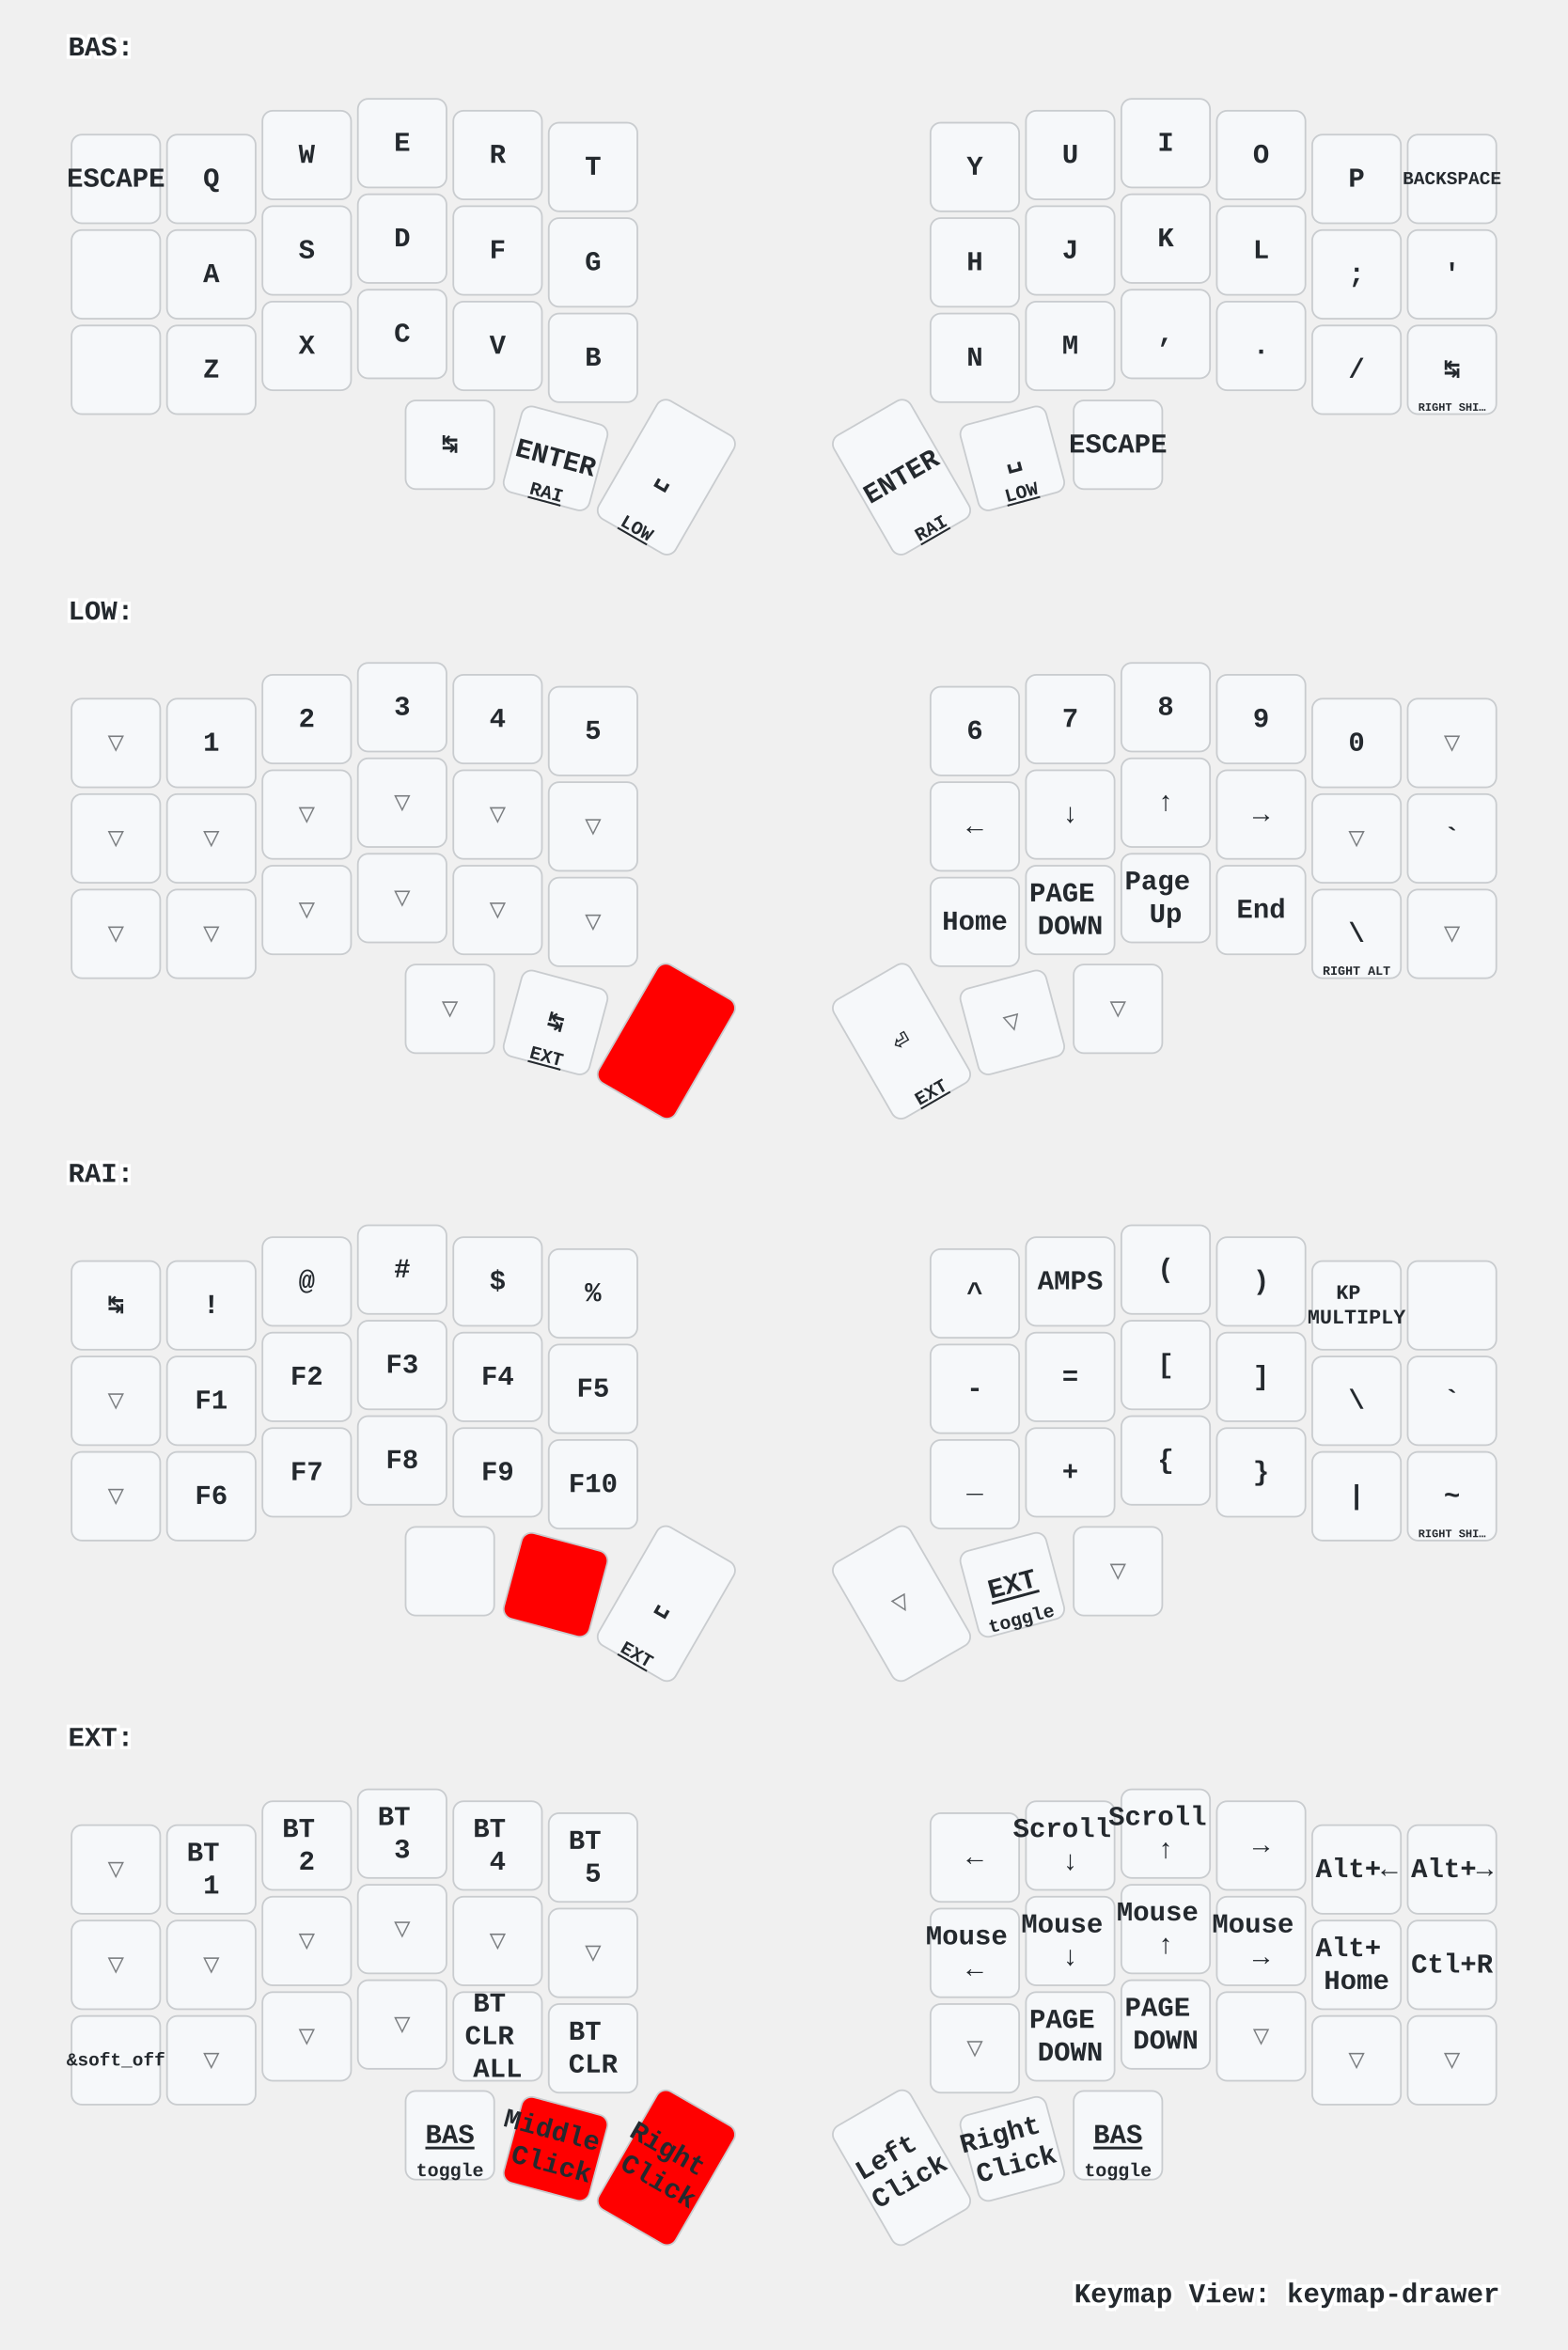
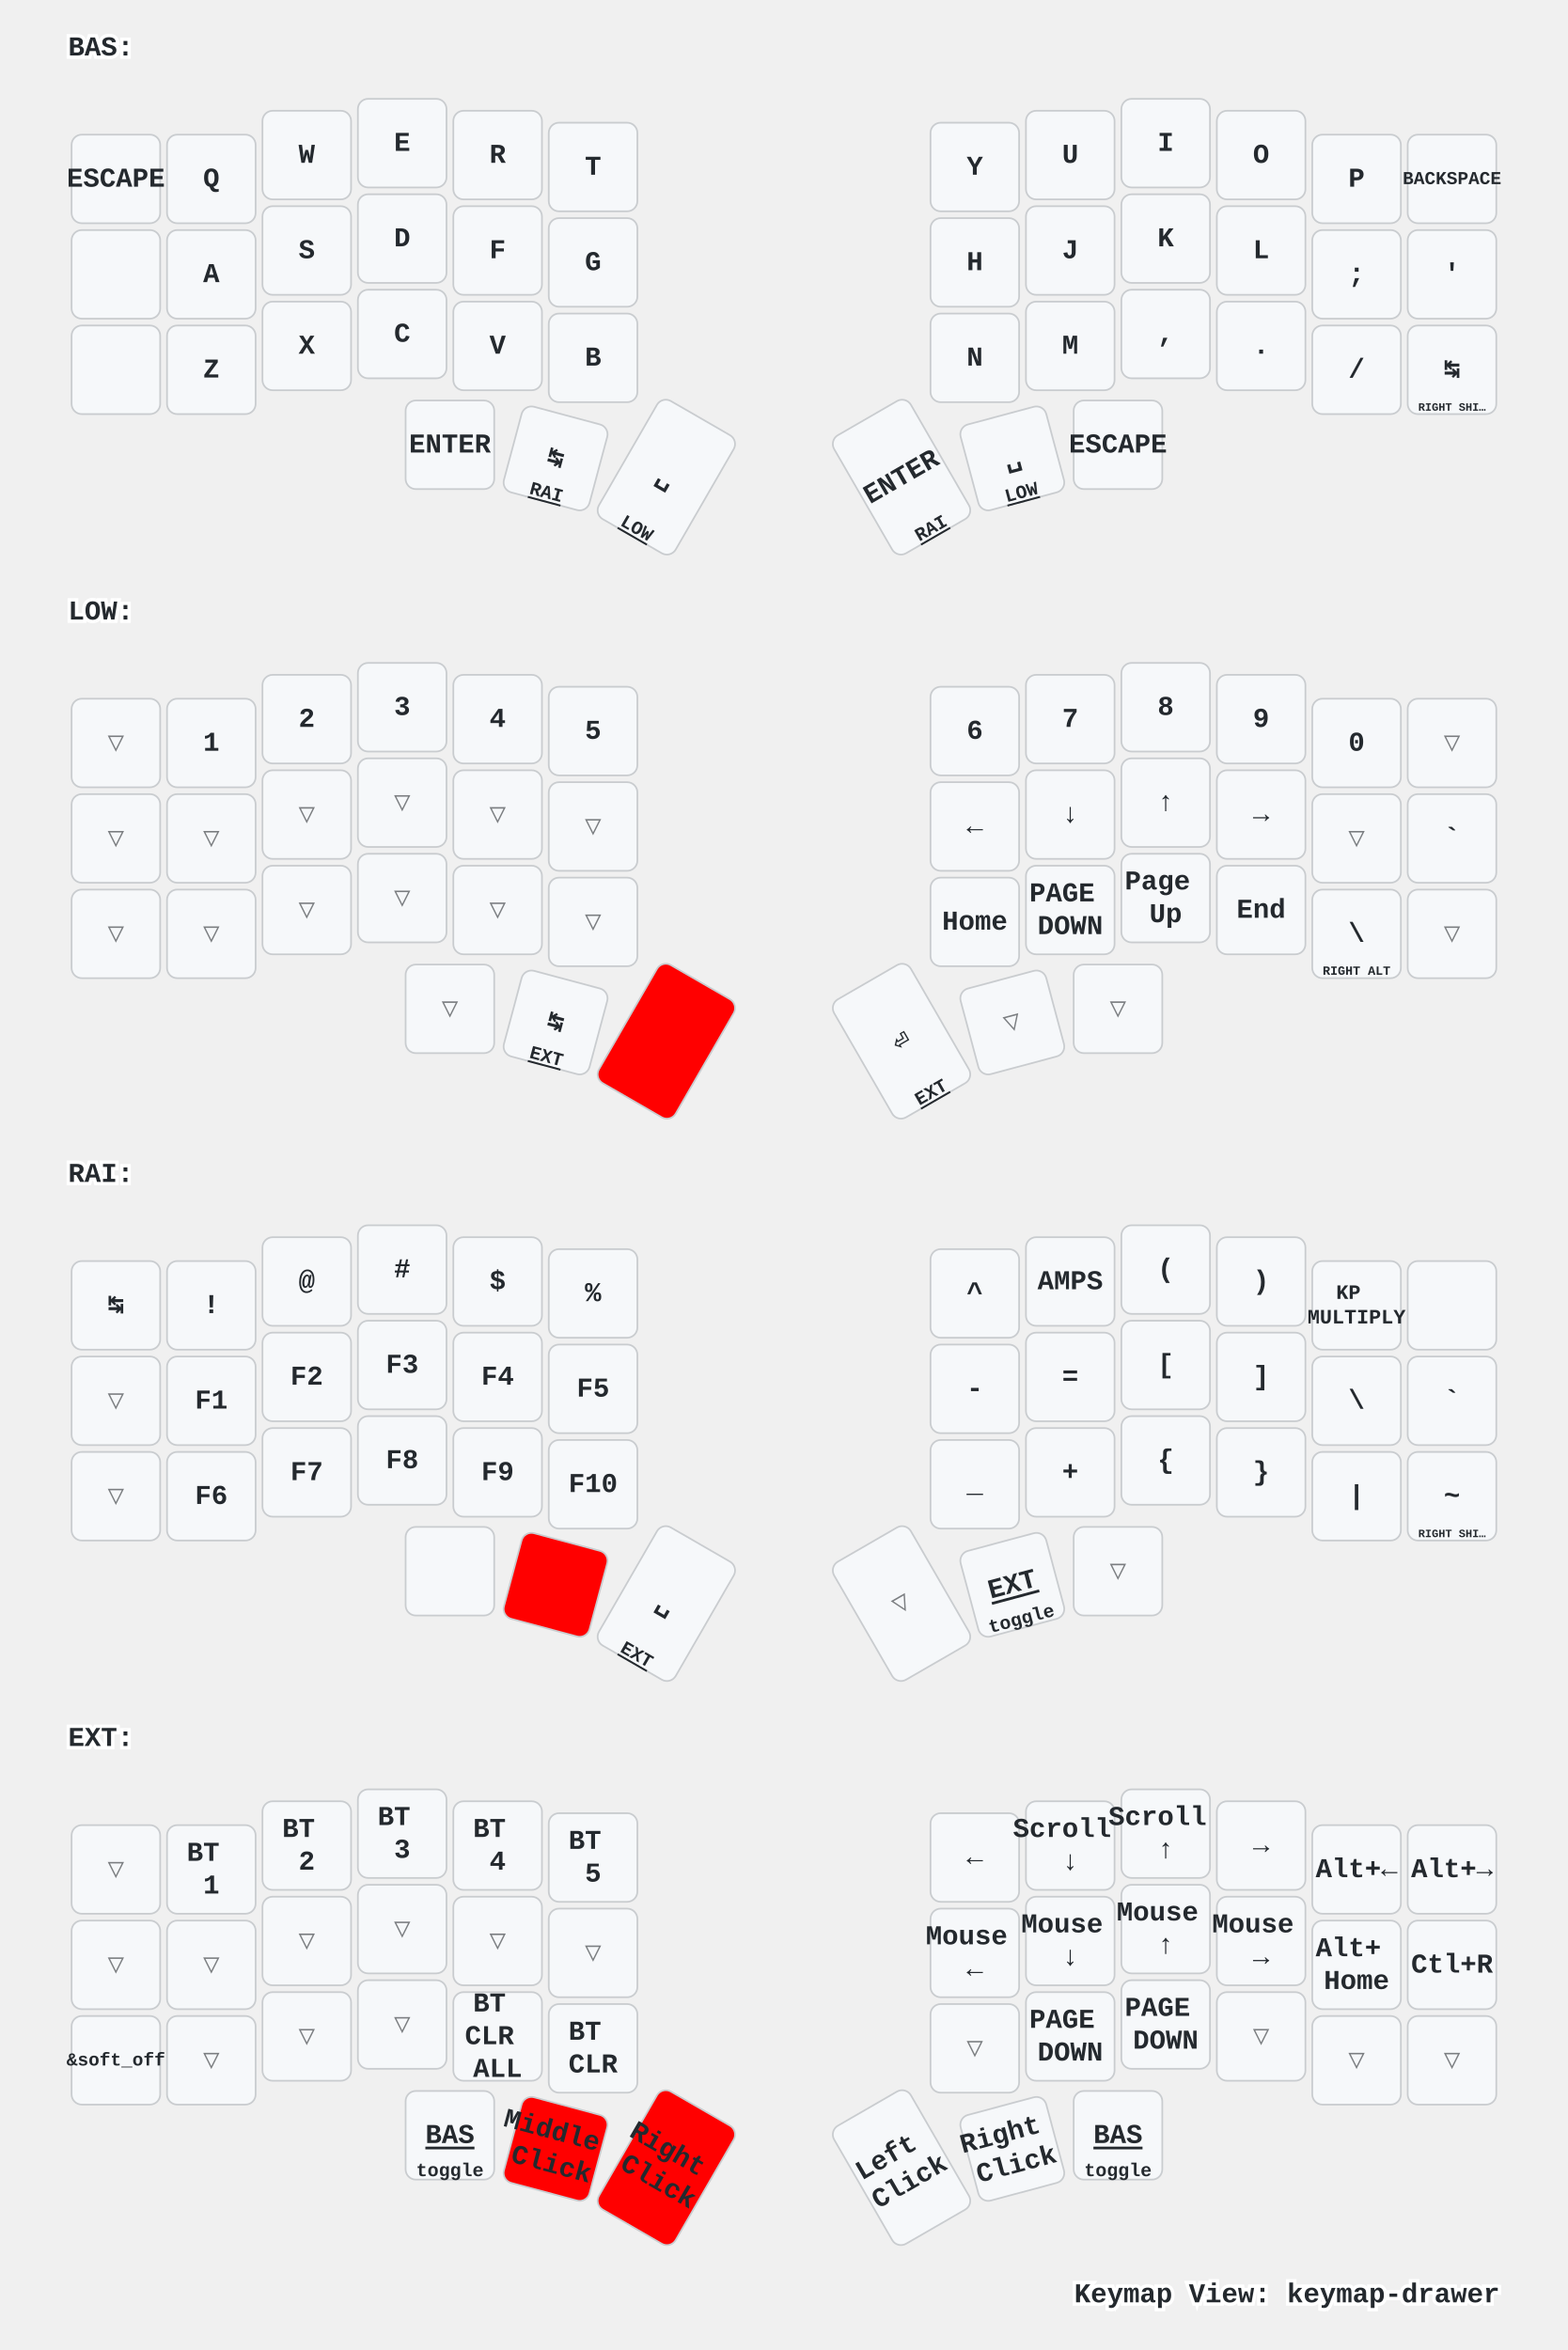
<svg xmlns="http://www.w3.org/2000/svg" xmlns:xlink="http://www.w3.org/1999/xlink" width="920" height="1379" viewBox="0 0 920 1379" class="keymap">
  <defs>/* start glyphs */
<svg id="mdi:apple-keyboard-command">
      <svg id="mdi-apple-keyboard-command" viewBox="0 0 24 24">
        <path d="M6,2A4,4 0 0,1 10,6V8H14V6A4,4 0 0,1 18,2A4,4 0 0,1 22,6A4,4 0 0,1 18,10H16V14H18A4,4 0 0,1 22,18A4,4 0 0,1 18,22A4,4 0 0,1 14,18V16H10V18A4,4 0 0,1 6,22A4,4 0 0,1 2,18A4,4 0 0,1 6,14H8V10H6A4,4 0 0,1 2,6A4,4 0 0,1 6,2M16,18A2,2 0 0,0 18,20A2,2 0 0,0 20,18A2,2 0 0,0 18,16H16V18M14,10H10V14H14V10M6,16A2,2 0 0,0 4,18A2,2 0 0,0 6,20A2,2 0 0,0 8,18V16H6M8,6A2,2 0 0,0 6,4A2,2 0 0,0 4,6A2,2 0 0,0 6,8H8V6M18,8A2,2 0 0,0 20,6A2,2 0 0,0 18,4A2,2 0 0,0 16,6V8H18Z" />
      </svg>
    </svg>
    <svg id="mdi:apple-keyboard-control">
      <svg id="mdi-apple-keyboard-control" viewBox="0 0 24 24">
        <path d="M19.78,11.78L18.36,13.19L12,6.83L5.64,13.19L4.22,11.78L12,4L19.78,11.78Z" />
      </svg>
    </svg>
    <svg id="mdi:apple-keyboard-option">
      <svg id="mdi-apple-keyboard-option" viewBox="0 0 24 24">
        <path d="M3,4H9.11L16.15,18H21V20H14.88L7.84,6H3V4M14,4H21V6H14V4Z" />
      </svg>
    </svg>
    <svg id="mdi:apple-keyboard-shift">
      <svg id="mdi-apple-keyboard-shift" viewBox="0 0 24 24">
        <path d="M15,18V12H17.17L12,6.83L6.83,12H9V18H15M12,4L22,14H17V20H7V14H2L12,4Z" />
      </svg>
    </svg>
    <svg id="mdi:backspace-outline">
      <svg id="mdi-backspace-outline" viewBox="0 0 24 24">
        <path d="M19,15.59L17.59,17L14,13.41L10.41,17L9,15.59L12.59,12L9,8.41L10.41,7L14,10.59L17.59,7L19,8.41L15.41,12L19,15.59M22,3A2,2 0 0,1 24,5V19A2,2 0 0,1 22,21H7C6.31,21 5.77,20.64 5.41,20.11L0,12L5.41,3.88C5.77,3.35 6.31,3 7,3H22M22,5H7L2.28,12L7,19H22V5Z" />
      </svg>
    </svg>
  </defs>/* end glyphs */
<style>/* inherit to force styles through use tags */
svg path {
    fill: inherit;
}

/* font and background color specifications */
svg.keymap {
    font-family: SFMono-Regular,Consolas,Liberation Mono,Menlo,monospace;
    font-size: 14px;
    font-kerning: normal;
    text-rendering: optimizeLegibility;
    fill: #24292e;
}

/* default key styling */
rect.key {
    fill: #f6f8fa;
}

rect.key, rect.combo {
    stroke: #c9cccf;
    stroke-width: 1;
}

/* default key side styling, only used is draw_key_sides is set */
rect.side {
    filter: brightness(90%);
}

/* color accent for combo boxes */
rect.combo, rect.combo-separate {
    fill: #cdf;
}

/* color accent for held keys */
rect.held, rect.combo.held {
    fill: #fdd;
}

/* color accent for ghost (optional) keys */
rect.ghost, rect.combo.ghost {
    stroke-dasharray: 4, 4;
    stroke-width: 2;
}

text {
    text-anchor: middle;
    dominant-baseline: middle;
}

/* styling for layer labels */
text.label {
    font-weight: bold;
    text-anchor: start;
    stroke: white;
    stroke-width: 4;
    paint-order: stroke;
}

/* styling for optional footer */
text.footer {
    text-anchor: end;
    dominant-baseline: auto;
    stroke: white;
    stroke-width: 4;
    paint-order: stroke;
}

/* styling for combo tap, and key non-tap label text */
text.combo, text.hold, text.shifted, text.left, text.right, text.tl, text.tr, text.bl, text.br {
    font-size: 11px;
}

text.hold, text.bl, text.br {
    text-anchor: middle;
    dominant-baseline: auto;
}

text.shifted, text.tl, text.tr {
    text-anchor: middle;
    dominant-baseline: hanging;
}

text.left, text.tl, text.bl {
    text-anchor: start;
}

text.right, text.tr, text.br {
    text-anchor: end;
}

text.layer-activator {
    text-decoration: underline;
}

/* styling for hold/shifted label text in combo box */
text.combo.hold, text.combo.shifted, text.combo.left, text.combo.right {
    font-size: 8px;
}

/* lighter symbol for transparent keys */
text.trans {
    fill: #7b7e81;
}

/* styling for combo dendrons */
path.combo {
    stroke-width: 1;
    stroke: gray;
    fill: none;
}

/* Start Tabler Icons Cleanup */
/* cannot use height/width with glyphs */
.icon-tabler &gt; path {
    fill: inherit;
    stroke: inherit;
    stroke-width: 2;
}
/* hide tabler's default box */
.icon-tabler &gt; path[stroke="none"][fill="none"] {
    visibility: hidden;
}
/* End Tabler Icons Cleanup */

/* For default sytles, see https://github.com/caksoylar/keymap-drawer/blob/main/keymap_drawer/config.py#L85 */

svg.keymap {
  font-family: Ubuntu Mono, Inconsolata, Consolas, Liberation Mono, Menlo, monospace;
  font-size: 16px;
  font-weight: bold;
  text-rendering: optimizeLegibility;
}

/* Color accent for held keys
red = #f00
green = #0f0
blue = #00f
yellow = #ff0
cyan = #0ff
magenta = #f0f
white = #fff
black = #000
grey = #888
light grey = #ccc
#ffc
*/
rect.held, rect.combo.held {
    fill: #f00;
}

/* Technique borrowed and extended from https://github.com/englmaxi/zmk-config/blob/master/keymap-drawer/config.yaml */
.sym_sub_text.tap {
  translate: -5px 2px;
  font-size: 20px;
}
.sym_sub_text.shifted {
  translate: 10px 13px;
  font-size: 10px;
  opacity: 1.0;
}
.combo.sym_sub_text.tap {
  translate: -1px 1px;
}
.combo.sym_sub_text.shifted {
  translate: 7px 5px;
  font-size: 10px;
  opacity: 1.0;
}

/* Toggle */
.toggle.shifted {
  translate: -10px 12px;
}

.toggle.hold {
  translate: 13px -23px;
}

/* Variant for tap-dances */
.tap_dance.tap {
  translate: -7px 0px;
  font-size: 12px;
}
.tap_dance.shifted {
  translate: 7px 17px;
  font-size: 12px;
  opacity: 1.0;
}

/* Variant for symbol next to symbol */
.sym_by_sym.tap {
  translate: -6px 0px;
}
.sym_by_sym.shifted {
  translate: 10px 12px;
  opacity: 1.0;
}

.combo.sym_by_sym.tap {
  translate: -35px 0px;
}
.combo.sym_by_sym.shifted {
  translate: 35px 20px;
  opacity: 1.0;
}

.combo.sym_by_sym.hold {
  visibility: hidden;
}

/* hide hold box for combo sym_by_sym */
.combo.sym_by_sym.hold &gt; path[stroke="none"][fill="none"] {
  visibility: hidden;
}
</style>
  <g transform="translate(40, 0)" class="layer-BAS">
    <text x="0" y="28" class="label" id="BAS">BAS:</text>
    <g transform="translate(0, 56)">
      <g transform="translate(28, 49)" class="key keypos-0">
        <rect rx="6" ry="6" x="-26" y="-26" width="52" height="52" class="key" />
        <text x="0" y="0" class="key tap">ESCAPE</text>
        <use href="#mdi:apple-keyboard-option" xlink:href="#mdi:apple-keyboard-option" x="-8" y="9" height="15" width="15.0" class="key hold glyph mdi:apple-keyboard-option" />
      </g>
      <g transform="translate(84, 49)" class="key keypos-1">
        <rect rx="6" ry="6" x="-26" y="-26" width="52" height="52" class="key" />
        <text x="0" y="0" class="key tap">Q</text>
      </g>
      <g transform="translate(140, 35)" class="key keypos-2">
        <rect rx="6" ry="6" x="-26" y="-26" width="52" height="52" class="key" />
        <text x="0" y="0" class="key tap">W</text>
      </g>
      <g transform="translate(196, 28)" class="key keypos-3">
        <rect rx="6" ry="6" x="-26" y="-26" width="52" height="52" class="key" />
        <text x="0" y="0" class="key tap">E</text>
      </g>
      <g transform="translate(252, 35)" class="key keypos-4">
        <rect rx="6" ry="6" x="-26" y="-26" width="52" height="52" class="key" />
        <text x="0" y="0" class="key tap">R</text>
      </g>
      <g transform="translate(308, 42)" class="key keypos-5">
        <rect rx="6" ry="6" x="-26" y="-26" width="52" height="52" class="key" />
        <text x="0" y="0" class="key tap">T</text>
      </g>
      <g transform="translate(532, 42)" class="key keypos-6">
        <rect rx="6" ry="6" x="-26" y="-26" width="52" height="52" class="key" />
        <text x="0" y="0" class="key tap">Y</text>
      </g>
      <g transform="translate(588, 35)" class="key keypos-7">
        <rect rx="6" ry="6" x="-26" y="-26" width="52" height="52" class="key" />
        <text x="0" y="0" class="key tap">U</text>
      </g>
      <g transform="translate(644, 28)" class="key keypos-8">
        <rect rx="6" ry="6" x="-26" y="-26" width="52" height="52" class="key" />
        <text x="0" y="0" class="key tap">I</text>
      </g>
      <g transform="translate(700, 35)" class="key keypos-9">
        <rect rx="6" ry="6" x="-26" y="-26" width="52" height="52" class="key" />
        <text x="0" y="0" class="key tap">O</text>
      </g>
      <g transform="translate(756, 49)" class="key keypos-10">
        <rect rx="6" ry="6" x="-26" y="-26" width="52" height="52" class="key" />
        <text x="0" y="0" class="key tap">P</text>
      </g>
      <g transform="translate(812, 49)" class="key keypos-11">
        <rect rx="6" ry="6" x="-26" y="-26" width="52" height="52" class="key" />
        <text x="0" y="0" class="key tap">
          <tspan style="font-size: 67%">BACKSPACE</tspan>
        </text>
      </g>
      <g transform="translate(28, 105)" class="key keypos-12">
        <rect rx="6" ry="6" x="-26" y="-26" width="52" height="52" class="key" />
        <use href="#mdi:apple-keyboard-control" xlink:href="#mdi:apple-keyboard-control" x="-9" y="-9" height="18" width="18.0" class="key tap glyph mdi:apple-keyboard-control" />
      </g>
      <g transform="translate(84, 105)" class="key keypos-13">
        <rect rx="6" ry="6" x="-26" y="-26" width="52" height="52" class="key" />
        <text x="0" y="0" class="key tap">A</text>
      </g>
      <g transform="translate(140, 91)" class="key keypos-14">
        <rect rx="6" ry="6" x="-26" y="-26" width="52" height="52" class="key" />
        <text x="0" y="0" class="key tap">S</text>
      </g>
      <g transform="translate(196, 84)" class="key keypos-15">
        <rect rx="6" ry="6" x="-26" y="-26" width="52" height="52" class="key" />
        <text x="0" y="0" class="key tap">D</text>
      </g>
      <g transform="translate(252, 91)" class="key keypos-16">
        <rect rx="6" ry="6" x="-26" y="-26" width="52" height="52" class="key" />
        <text x="0" y="0" class="key tap">F</text>
      </g>
      <g transform="translate(308, 98)" class="key keypos-17">
        <rect rx="6" ry="6" x="-26" y="-26" width="52" height="52" class="key" />
        <text x="0" y="0" class="key tap">G</text>
      </g>
      <g transform="translate(532, 98)" class="key keypos-18">
        <rect rx="6" ry="6" x="-26" y="-26" width="52" height="52" class="key" />
        <text x="0" y="0" class="key tap">H</text>
      </g>
      <g transform="translate(588, 91)" class="key keypos-19">
        <rect rx="6" ry="6" x="-26" y="-26" width="52" height="52" class="key" />
        <text x="0" y="0" class="key tap">J</text>
      </g>
      <g transform="translate(644, 84)" class="key keypos-20">
        <rect rx="6" ry="6" x="-26" y="-26" width="52" height="52" class="key" />
        <text x="0" y="0" class="key tap">K</text>
      </g>
      <g transform="translate(700, 91)" class="key keypos-21">
        <rect rx="6" ry="6" x="-26" y="-26" width="52" height="52" class="key" />
        <text x="0" y="0" class="key tap">L</text>
      </g>
      <g transform="translate(756, 105)" class="key keypos-22">
        <rect rx="6" ry="6" x="-26" y="-26" width="52" height="52" class="key" />
        <text x="0" y="0" class="key tap">;</text>
      </g>
      <g transform="translate(812, 105)" class="key keypos-23">
        <rect rx="6" ry="6" x="-26" y="-26" width="52" height="52" class="key" />
        <text x="0" y="0" class="key tap">'</text>
        <use href="#mdi:apple-keyboard-control" xlink:href="#mdi:apple-keyboard-control" x="-8" y="9" height="15" width="15.0" class="key hold glyph mdi:apple-keyboard-control" />
      </g>
      <g transform="translate(28, 161)" class="key keypos-24">
        <rect rx="6" ry="6" x="-26" y="-26" width="52" height="52" class="key" />
        <use href="#mdi:apple-keyboard-shift" xlink:href="#mdi:apple-keyboard-shift" x="-9" y="-9" height="18" width="18.0" class="key tap glyph mdi:apple-keyboard-shift" />
      </g>
      <g transform="translate(84, 161)" class="key keypos-25">
        <rect rx="6" ry="6" x="-26" y="-26" width="52" height="52" class="key" />
        <text x="0" y="0" class="key tap">Z</text>
      </g>
      <g transform="translate(140, 147)" class="key keypos-26">
        <rect rx="6" ry="6" x="-26" y="-26" width="52" height="52" class="key" />
        <text x="0" y="0" class="key tap">X</text>
      </g>
      <g transform="translate(196, 140)" class="key keypos-27">
        <rect rx="6" ry="6" x="-26" y="-26" width="52" height="52" class="key" />
        <text x="0" y="0" class="key tap">C</text>
      </g>
      <g transform="translate(252, 147)" class="key keypos-28">
        <rect rx="6" ry="6" x="-26" y="-26" width="52" height="52" class="key" />
        <text x="0" y="0" class="key tap">V</text>
      </g>
      <g transform="translate(308, 154)" class="key keypos-29">
        <rect rx="6" ry="6" x="-26" y="-26" width="52" height="52" class="key" />
        <text x="0" y="0" class="key tap">B</text>
      </g>
      <g transform="translate(532, 154)" class="key keypos-30">
        <rect rx="6" ry="6" x="-26" y="-26" width="52" height="52" class="key" />
        <text x="0" y="0" class="key tap">N</text>
      </g>
      <g transform="translate(588, 147)" class="key keypos-31">
        <rect rx="6" ry="6" x="-26" y="-26" width="52" height="52" class="key" />
        <text x="0" y="0" class="key tap">M</text>
      </g>
      <g transform="translate(644, 140)" class="key keypos-32">
        <rect rx="6" ry="6" x="-26" y="-26" width="52" height="52" class="key" />
        <text x="0" y="0" class="key tap">,</text>
      </g>
      <g transform="translate(700, 147)" class="key keypos-33">
        <rect rx="6" ry="6" x="-26" y="-26" width="52" height="52" class="key" />
        <text x="0" y="0" class="key tap">.</text>
      </g>
      <g transform="translate(756, 161)" class="key keypos-34">
        <rect rx="6" ry="6" x="-26" y="-26" width="52" height="52" class="key" />
        <text x="0" y="0" class="key tap">/</text>
      </g>
      <g transform="translate(812, 161)" class="key keypos-35">
        <rect rx="6" ry="6" x="-26" y="-26" width="52" height="52" class="key" />
        <text x="0" y="0" class="key tap">↹</text>
        <text x="0" y="24" class="key hold">
          <tspan style="font-size: 60%">RIGHT SHI…</tspan>
        </text>
      </g>
      <g transform="translate(224, 205)" class="key keypos-36">
        <rect rx="6" ry="6" x="-26" y="-26" width="52" height="52" class="key" />
+         <text x="0" y="0" class="key tap">ENTER</text>
+         <use href="#mdi:apple-keyboard-command" xlink:href="#mdi:apple-keyboard-command" x="-8" y="9" height="15" width="15.0" class="key hold glyph mdi:apple-keyboard-command" />
+       </g>
+       <g transform="translate(286, 213) rotate(15.0)" class="key keypos-37">
+         <rect rx="6" ry="6" x="-26" y="-26" width="52" height="52" class="key" />
        <text x="0" y="0" class="key tap">↹</text>
-         <use href="#mdi:apple-keyboard-command" xlink:href="#mdi:apple-keyboard-command" x="-8" y="9" height="15" width="15.0" class="key hold glyph mdi:apple-keyboard-command" />
-       </g>
-       <g transform="translate(286, 213) rotate(15.0)" class="key keypos-37">
-         <rect rx="6" ry="6" x="-26" y="-26" width="52" height="52" class="key" />
-         <text x="0" y="0" class="key tap">ENTER</text>
        <a href="#RAI">
          <text x="0" y="24" class="key hold layer-activator">RAI</text>
        </a>
      </g>
      <g transform="translate(351, 224) rotate(30.0)" class="key keypos-38">
        <rect rx="6" ry="6" x="-26" y="-40" width="52" height="80" class="key" />
        <text x="0" y="0" class="key tap">␣</text>
        <a href="#LOW">
          <text x="0" y="38" class="key hold layer-activator">LOW</text>
        </a>
      </g>
      <g transform="translate(489, 224) rotate(-30.0)" class="key keypos-39">
        <rect rx="6" ry="6" x="-26" y="-40" width="52" height="80" class="key" />
        <text x="0" y="0" class="key tap">ENTER</text>
        <a href="#RAI">
          <text x="0" y="38" class="key hold layer-activator">RAI</text>
        </a>
      </g>
      <g transform="translate(554, 213) rotate(-15.0)" class="key keypos-40">
        <rect rx="6" ry="6" x="-26" y="-26" width="52" height="52" class="key" />
        <text x="0" y="0" class="key tap">␣</text>
        <a href="#LOW">
          <text x="0" y="24" class="key hold layer-activator">LOW</text>
        </a>
      </g>
      <g transform="translate(616, 205)" class="key keypos-41">
        <rect rx="6" ry="6" x="-26" y="-26" width="52" height="52" class="key" />
        <text x="0" y="0" class="key tap">ESCAPE</text>
        <use href="#mdi:apple-keyboard-command" xlink:href="#mdi:apple-keyboard-command" x="-8" y="9" height="15" width="15.0" class="key hold glyph mdi:apple-keyboard-command" />
      </g>
    </g>
  </g>
  <g transform="translate(40, 331)" class="layer-LOW">
    <text x="0" y="28" class="label" id="LOW">LOW:</text>
    <g transform="translate(0, 56)">
      <g transform="translate(28, 49)" class="key trans keypos-0">
        <rect rx="6" ry="6" x="-26" y="-26" width="52" height="52" class="key trans" />
        <text x="0" y="0" class="key trans tap">▽</text>
      </g>
      <g transform="translate(84, 49)" class="key keypos-1">
        <rect rx="6" ry="6" x="-26" y="-26" width="52" height="52" class="key" />
        <text x="0" y="0" class="key tap">1</text>
      </g>
      <g transform="translate(140, 35)" class="key keypos-2">
        <rect rx="6" ry="6" x="-26" y="-26" width="52" height="52" class="key" />
        <text x="0" y="0" class="key tap">2</text>
      </g>
      <g transform="translate(196, 28)" class="key keypos-3">
        <rect rx="6" ry="6" x="-26" y="-26" width="52" height="52" class="key" />
        <text x="0" y="0" class="key tap">3</text>
      </g>
      <g transform="translate(252, 35)" class="key keypos-4">
        <rect rx="6" ry="6" x="-26" y="-26" width="52" height="52" class="key" />
        <text x="0" y="0" class="key tap">4</text>
      </g>
      <g transform="translate(308, 42)" class="key keypos-5">
        <rect rx="6" ry="6" x="-26" y="-26" width="52" height="52" class="key" />
        <text x="0" y="0" class="key tap">5</text>
      </g>
      <g transform="translate(532, 42)" class="key keypos-6">
        <rect rx="6" ry="6" x="-26" y="-26" width="52" height="52" class="key" />
        <text x="0" y="0" class="key tap">6</text>
      </g>
      <g transform="translate(588, 35)" class="key keypos-7">
        <rect rx="6" ry="6" x="-26" y="-26" width="52" height="52" class="key" />
        <text x="0" y="0" class="key tap">7</text>
      </g>
      <g transform="translate(644, 28)" class="key keypos-8">
        <rect rx="6" ry="6" x="-26" y="-26" width="52" height="52" class="key" />
        <text x="0" y="0" class="key tap">8</text>
      </g>
      <g transform="translate(700, 35)" class="key keypos-9">
        <rect rx="6" ry="6" x="-26" y="-26" width="52" height="52" class="key" />
        <text x="0" y="0" class="key tap">9</text>
      </g>
      <g transform="translate(756, 49)" class="key keypos-10">
        <rect rx="6" ry="6" x="-26" y="-26" width="52" height="52" class="key" />
        <text x="0" y="0" class="key tap">0</text>
      </g>
      <g transform="translate(812, 49)" class="key trans keypos-11">
        <rect rx="6" ry="6" x="-26" y="-26" width="52" height="52" class="key trans" />
        <text x="0" y="0" class="key trans tap">▽</text>
      </g>
      <g transform="translate(28, 105)" class="key trans keypos-12">
        <rect rx="6" ry="6" x="-26" y="-26" width="52" height="52" class="key trans" />
        <text x="0" y="0" class="key trans tap">▽</text>
      </g>
      <g transform="translate(84, 105)" class="key trans keypos-13">
        <rect rx="6" ry="6" x="-26" y="-26" width="52" height="52" class="key trans" />
        <text x="0" y="0" class="key trans tap">▽</text>
      </g>
      <g transform="translate(140, 91)" class="key trans keypos-14">
        <rect rx="6" ry="6" x="-26" y="-26" width="52" height="52" class="key trans" />
        <text x="0" y="0" class="key trans tap">▽</text>
      </g>
      <g transform="translate(196, 84)" class="key trans keypos-15">
        <rect rx="6" ry="6" x="-26" y="-26" width="52" height="52" class="key trans" />
        <text x="0" y="0" class="key trans tap">▽</text>
      </g>
      <g transform="translate(252, 91)" class="key trans keypos-16">
        <rect rx="6" ry="6" x="-26" y="-26" width="52" height="52" class="key trans" />
        <text x="0" y="0" class="key trans tap">▽</text>
      </g>
      <g transform="translate(308, 98)" class="key trans keypos-17">
        <rect rx="6" ry="6" x="-26" y="-26" width="52" height="52" class="key trans" />
        <text x="0" y="0" class="key trans tap">▽</text>
      </g>
      <g transform="translate(532, 98)" class="key keypos-18">
        <rect rx="6" ry="6" x="-26" y="-26" width="52" height="52" class="key" />
        <text x="0" y="0" class="key tap">←</text>
      </g>
      <g transform="translate(588, 91)" class="key keypos-19">
        <rect rx="6" ry="6" x="-26" y="-26" width="52" height="52" class="key" />
        <text x="0" y="0" class="key tap">↓</text>
      </g>
      <g transform="translate(644, 84)" class="key keypos-20">
        <rect rx="6" ry="6" x="-26" y="-26" width="52" height="52" class="key" />
        <text x="0" y="0" class="key tap">↑</text>
      </g>
      <g transform="translate(700, 91)" class="key keypos-21">
        <rect rx="6" ry="6" x="-26" y="-26" width="52" height="52" class="key" />
        <text x="0" y="0" class="key tap">→</text>
      </g>
      <g transform="translate(756, 105)" class="key trans keypos-22">
        <rect rx="6" ry="6" x="-26" y="-26" width="52" height="52" class="key trans" />
        <text x="0" y="0" class="key trans tap">▽</text>
      </g>
      <g transform="translate(812, 105)" class="key keypos-23">
        <rect rx="6" ry="6" x="-26" y="-26" width="52" height="52" class="key" />
        <text x="0" y="0" class="key tap">`</text>
        <use href="#mdi:apple-keyboard-option" xlink:href="#mdi:apple-keyboard-option" x="-8" y="9" height="15" width="15.0" class="key hold glyph mdi:apple-keyboard-option" />
      </g>
      <g transform="translate(28, 161)" class="key trans keypos-24">
        <rect rx="6" ry="6" x="-26" y="-26" width="52" height="52" class="key trans" />
        <text x="0" y="0" class="key trans tap">▽</text>
      </g>
      <g transform="translate(84, 161)" class="key trans keypos-25">
        <rect rx="6" ry="6" x="-26" y="-26" width="52" height="52" class="key trans" />
        <text x="0" y="0" class="key trans tap">▽</text>
      </g>
      <g transform="translate(140, 147)" class="key trans keypos-26">
        <rect rx="6" ry="6" x="-26" y="-26" width="52" height="52" class="key trans" />
        <text x="0" y="0" class="key trans tap">▽</text>
      </g>
      <g transform="translate(196, 140)" class="key trans keypos-27">
        <rect rx="6" ry="6" x="-26" y="-26" width="52" height="52" class="key trans" />
        <text x="0" y="0" class="key trans tap">▽</text>
      </g>
      <g transform="translate(252, 147)" class="key trans keypos-28">
        <rect rx="6" ry="6" x="-26" y="-26" width="52" height="52" class="key trans" />
        <text x="0" y="0" class="key trans tap">▽</text>
      </g>
      <g transform="translate(308, 154)" class="key trans keypos-29">
        <rect rx="6" ry="6" x="-26" y="-26" width="52" height="52" class="key trans" />
        <text x="0" y="0" class="key trans tap">▽</text>
      </g>
      <g transform="translate(532, 154)" class="key keypos-30">
        <rect rx="6" ry="6" x="-26" y="-26" width="52" height="52" class="key" />
        <text x="0" y="0" class="key tap">Home</text>
      </g>
      <g transform="translate(588, 147)" class="key keypos-31">
        <rect rx="6" ry="6" x="-26" y="-26" width="52" height="52" class="key" />
        <text x="0" y="0" class="key tap">
          <tspan x="0" dy="-0.6em">PAGE</tspan>
          <tspan x="0" dy="1.2em">DOWN</tspan>
        </text>
      </g>
      <g transform="translate(644, 140)" class="key keypos-32">
        <rect rx="6" ry="6" x="-26" y="-26" width="52" height="52" class="key" />
        <text x="0" y="0" class="key tap">
          <tspan x="0" dy="-0.6em">Page</tspan>
          <tspan x="0" dy="1.2em">Up</tspan>
        </text>
      </g>
      <g transform="translate(700, 147)" class="key keypos-33">
        <rect rx="6" ry="6" x="-26" y="-26" width="52" height="52" class="key" />
        <text x="0" y="0" class="key tap">End</text>
      </g>
      <g transform="translate(756, 161)" class="key keypos-34">
        <rect rx="6" ry="6" x="-26" y="-26" width="52" height="52" class="key" />
        <text x="0" y="0" class="key tap">\</text>
        <text x="0" y="24" class="key hold">
          <tspan style="font-size: 67%">RIGHT ALT</tspan>
        </text>
      </g>
      <g transform="translate(812, 161)" class="key trans keypos-35">
        <rect rx="6" ry="6" x="-26" y="-26" width="52" height="52" class="key trans" />
        <text x="0" y="0" class="key trans tap">▽</text>
      </g>
      <g transform="translate(224, 205)" class="key trans keypos-36">
        <rect rx="6" ry="6" x="-26" y="-26" width="52" height="52" class="key trans" />
        <text x="0" y="0" class="key trans tap">▽</text>
      </g>
      <g transform="translate(286, 213) rotate(15.0)" class="key keypos-37">
        <rect rx="6" ry="6" x="-26" y="-26" width="52" height="52" class="key" />
        <text x="0" y="0" class="key tap">↹</text>
        <a href="#EXT">
          <text x="0" y="24" class="key hold layer-activator">EXT</text>
        </a>
      </g>
      <g transform="translate(351, 224) rotate(30.0)" class="key held keypos-38">
        <rect rx="6" ry="6" x="-26" y="-40" width="52" height="80" class="key held" />
      </g>
      <g transform="translate(489, 224) rotate(-30.0)" class="key keypos-39">
        <rect rx="6" ry="6" x="-26" y="-40" width="52" height="80" class="key" />
        <text x="0" y="0" class="key tap">⏎</text>
        <a href="#EXT">
          <text x="0" y="38" class="key hold layer-activator">EXT</text>
        </a>
      </g>
      <g transform="translate(554, 213) rotate(-15.0)" class="key trans keypos-40">
        <rect rx="6" ry="6" x="-26" y="-26" width="52" height="52" class="key trans" />
        <text x="0" y="0" class="key trans tap">▽</text>
      </g>
      <g transform="translate(616, 205)" class="key trans keypos-41">
        <rect rx="6" ry="6" x="-26" y="-26" width="52" height="52" class="key trans" />
        <text x="0" y="0" class="key trans tap">▽</text>
      </g>
    </g>
  </g>
  <g transform="translate(40, 661)" class="layer-RAI">
    <text x="0" y="28" class="label" id="RAI">RAI:</text>
    <g transform="translate(0, 56)">
      <g transform="translate(28, 49)" class="key keypos-0">
        <rect rx="6" ry="6" x="-26" y="-26" width="52" height="52" class="key" />
        <text x="0" y="0" class="key tap">↹</text>
      </g>
      <g transform="translate(84, 49)" class="key keypos-1">
        <rect rx="6" ry="6" x="-26" y="-26" width="52" height="52" class="key" />
        <text x="0" y="0" class="key tap">!</text>
      </g>
      <g transform="translate(140, 35)" class="key keypos-2">
        <rect rx="6" ry="6" x="-26" y="-26" width="52" height="52" class="key" />
        <text x="0" y="0" class="key tap">@</text>
      </g>
      <g transform="translate(196, 28)" class="key keypos-3">
        <rect rx="6" ry="6" x="-26" y="-26" width="52" height="52" class="key" />
        <text x="0" y="0" class="key tap">#</text>
      </g>
      <g transform="translate(252, 35)" class="key keypos-4">
        <rect rx="6" ry="6" x="-26" y="-26" width="52" height="52" class="key" />
        <text x="0" y="0" class="key tap">$</text>
      </g>
      <g transform="translate(308, 42)" class="key keypos-5">
        <rect rx="6" ry="6" x="-26" y="-26" width="52" height="52" class="key" />
        <text x="0" y="0" class="key tap">%</text>
      </g>
      <g transform="translate(532, 42)" class="key keypos-6">
        <rect rx="6" ry="6" x="-26" y="-26" width="52" height="52" class="key" />
        <text x="0" y="0" class="key tap">^</text>
      </g>
      <g transform="translate(588, 35)" class="key keypos-7">
        <rect rx="6" ry="6" x="-26" y="-26" width="52" height="52" class="key" />
        <text x="0" y="0" class="key tap">AMPS</text>
      </g>
      <g transform="translate(644, 28)" class="key keypos-8">
        <rect rx="6" ry="6" x="-26" y="-26" width="52" height="52" class="key" />
        <text x="0" y="0" class="key tap">(</text>
      </g>
      <g transform="translate(700, 35)" class="key keypos-9">
        <rect rx="6" ry="6" x="-26" y="-26" width="52" height="52" class="key" />
        <text x="0" y="0" class="key tap">)</text>
      </g>
      <g transform="translate(756, 49)" class="key keypos-10">
        <rect rx="6" ry="6" x="-26" y="-26" width="52" height="52" class="key" />
        <text x="0" y="0" class="key tap">
          <tspan x="0" dy="-0.6em" style="font-size: 75%">KP</tspan>
          <tspan x="0" dy="1.2em" style="font-size: 75%">MULTIPLY</tspan>
        </text>
      </g>
      <g transform="translate(812, 49)" class="key keypos-11">
        <rect rx="6" ry="6" x="-26" y="-26" width="52" height="52" class="key" />
        <use href="#mdi:backspace-outline" xlink:href="#mdi:backspace-outline" x="-9" y="-9" height="18" width="18.0" class="key tap glyph mdi:backspace-outline" />
      </g>
      <g transform="translate(28, 105)" class="key trans keypos-12">
        <rect rx="6" ry="6" x="-26" y="-26" width="52" height="52" class="key trans" />
        <text x="0" y="0" class="key trans tap">▽</text>
      </g>
      <g transform="translate(84, 105)" class="key keypos-13">
        <rect rx="6" ry="6" x="-26" y="-26" width="52" height="52" class="key" />
        <text x="0" y="0" class="key tap">F1</text>
      </g>
      <g transform="translate(140, 91)" class="key keypos-14">
        <rect rx="6" ry="6" x="-26" y="-26" width="52" height="52" class="key" />
        <text x="0" y="0" class="key tap">F2</text>
      </g>
      <g transform="translate(196, 84)" class="key keypos-15">
        <rect rx="6" ry="6" x="-26" y="-26" width="52" height="52" class="key" />
        <text x="0" y="0" class="key tap">F3</text>
      </g>
      <g transform="translate(252, 91)" class="key keypos-16">
        <rect rx="6" ry="6" x="-26" y="-26" width="52" height="52" class="key" />
        <text x="0" y="0" class="key tap">F4</text>
      </g>
      <g transform="translate(308, 98)" class="key keypos-17">
        <rect rx="6" ry="6" x="-26" y="-26" width="52" height="52" class="key" />
        <text x="0" y="0" class="key tap">F5</text>
      </g>
      <g transform="translate(532, 98)" class="key keypos-18">
        <rect rx="6" ry="6" x="-26" y="-26" width="52" height="52" class="key" />
        <text x="0" y="0" class="key tap">-</text>
      </g>
      <g transform="translate(588, 91)" class="key keypos-19">
        <rect rx="6" ry="6" x="-26" y="-26" width="52" height="52" class="key" />
        <text x="0" y="0" class="key tap">=</text>
      </g>
      <g transform="translate(644, 84)" class="key keypos-20">
        <rect rx="6" ry="6" x="-26" y="-26" width="52" height="52" class="key" />
        <text x="0" y="0" class="key tap">[</text>
      </g>
      <g transform="translate(700, 91)" class="key keypos-21">
        <rect rx="6" ry="6" x="-26" y="-26" width="52" height="52" class="key" />
        <text x="0" y="0" class="key tap">]</text>
      </g>
      <g transform="translate(756, 105)" class="key keypos-22">
        <rect rx="6" ry="6" x="-26" y="-26" width="52" height="52" class="key" />
        <text x="0" y="0" class="key tap">\</text>
      </g>
      <g transform="translate(812, 105)" class="key keypos-23">
        <rect rx="6" ry="6" x="-26" y="-26" width="52" height="52" class="key" />
        <text x="0" y="0" class="key tap">`</text>
        <use href="#mdi:apple-keyboard-option" xlink:href="#mdi:apple-keyboard-option" x="-8" y="9" height="15" width="15.0" class="key hold glyph mdi:apple-keyboard-option" />
      </g>
      <g transform="translate(28, 161)" class="key trans keypos-24">
        <rect rx="6" ry="6" x="-26" y="-26" width="52" height="52" class="key trans" />
        <text x="0" y="0" class="key trans tap">▽</text>
      </g>
      <g transform="translate(84, 161)" class="key keypos-25">
        <rect rx="6" ry="6" x="-26" y="-26" width="52" height="52" class="key" />
        <text x="0" y="0" class="key tap">F6</text>
      </g>
      <g transform="translate(140, 147)" class="key keypos-26">
        <rect rx="6" ry="6" x="-26" y="-26" width="52" height="52" class="key" />
        <text x="0" y="0" class="key tap">F7</text>
      </g>
      <g transform="translate(196, 140)" class="key keypos-27">
        <rect rx="6" ry="6" x="-26" y="-26" width="52" height="52" class="key" />
        <text x="0" y="0" class="key tap">F8</text>
      </g>
      <g transform="translate(252, 147)" class="key keypos-28">
        <rect rx="6" ry="6" x="-26" y="-26" width="52" height="52" class="key" />
        <text x="0" y="0" class="key tap">F9</text>
      </g>
      <g transform="translate(308, 154)" class="key keypos-29">
        <rect rx="6" ry="6" x="-26" y="-26" width="52" height="52" class="key" />
        <text x="0" y="0" class="key tap">F10</text>
      </g>
      <g transform="translate(532, 154)" class="key keypos-30">
        <rect rx="6" ry="6" x="-26" y="-26" width="52" height="52" class="key" />
        <text x="0" y="0" class="key tap">_</text>
      </g>
      <g transform="translate(588, 147)" class="key keypos-31">
        <rect rx="6" ry="6" x="-26" y="-26" width="52" height="52" class="key" />
        <text x="0" y="0" class="key tap">+</text>
      </g>
      <g transform="translate(644, 140)" class="key keypos-32">
        <rect rx="6" ry="6" x="-26" y="-26" width="52" height="52" class="key" />
        <text x="0" y="0" class="key tap">{</text>
      </g>
      <g transform="translate(700, 147)" class="key keypos-33">
        <rect rx="6" ry="6" x="-26" y="-26" width="52" height="52" class="key" />
        <text x="0" y="0" class="key tap">}</text>
      </g>
      <g transform="translate(756, 161)" class="key keypos-34">
        <rect rx="6" ry="6" x="-26" y="-26" width="52" height="52" class="key" />
        <text x="0" y="0" class="key tap">|</text>
      </g>
      <g transform="translate(812, 161)" class="key keypos-35">
        <rect rx="6" ry="6" x="-26" y="-26" width="52" height="52" class="key" />
        <text x="0" y="0" class="key tap">~</text>
        <text x="0" y="24" class="key hold">
          <tspan style="font-size: 60%">RIGHT SHI…</tspan>
        </text>
      </g>
      <g transform="translate(224, 205)" class="key keypos-36">
        <rect rx="6" ry="6" x="-26" y="-26" width="52" height="52" class="key" />
        <use href="#mdi:apple-keyboard-command" xlink:href="#mdi:apple-keyboard-command" x="-9" y="-9" height="18" width="18.0" class="key tap glyph mdi:apple-keyboard-command" />
      </g>
      <g transform="translate(286, 213) rotate(15.0)" class="key held keypos-37">
        <rect rx="6" ry="6" x="-26" y="-26" width="52" height="52" class="key held" />
      </g>
      <g transform="translate(351, 224) rotate(30.0)" class="key keypos-38">
        <rect rx="6" ry="6" x="-26" y="-40" width="52" height="80" class="key" />
        <text x="0" y="0" class="key tap">␣</text>
        <a href="#EXT">
          <text x="0" y="38" class="key hold layer-activator">EXT</text>
        </a>
      </g>
      <g transform="translate(489, 224) rotate(-30.0)" class="key trans keypos-39">
        <rect rx="6" ry="6" x="-26" y="-40" width="52" height="80" class="key trans" />
        <text x="0" y="0" class="key trans tap">▽</text>
      </g>
      <g transform="translate(554, 213) rotate(-15.0)" class="key keypos-40">
        <rect rx="6" ry="6" x="-26" y="-26" width="52" height="52" class="key" />
        <a href="#EXT">
          <text x="0" y="0" class="key tap layer-activator">EXT</text>
        </a>
        <text x="0" y="24" class="key hold">toggle</text>
      </g>
      <g transform="translate(616, 205)" class="key trans keypos-41">
        <rect rx="6" ry="6" x="-26" y="-26" width="52" height="52" class="key trans" />
        <text x="0" y="0" class="key trans tap">▽</text>
      </g>
    </g>
  </g>
  <g transform="translate(40, 992)" class="layer-EXT">
    <text x="0" y="28" class="label" id="EXT">EXT:</text>
    <g transform="translate(0, 56)">
      <g transform="translate(28, 49)" class="key trans keypos-0">
        <rect rx="6" ry="6" x="-26" y="-26" width="52" height="52" class="key trans" />
        <text x="0" y="0" class="key trans tap">▽</text>
      </g>
      <g transform="translate(84, 49)" class="key keypos-1">
        <rect rx="6" ry="6" x="-26" y="-26" width="52" height="52" class="key" />
        <text x="0" y="0" class="key tap">
          <tspan x="0" dy="-0.6em">BT</tspan>
          <tspan x="0" dy="1.2em">1</tspan>
        </text>
      </g>
      <g transform="translate(140, 35)" class="key keypos-2">
        <rect rx="6" ry="6" x="-26" y="-26" width="52" height="52" class="key" />
        <text x="0" y="0" class="key tap">
          <tspan x="0" dy="-0.6em">BT</tspan>
          <tspan x="0" dy="1.2em">2</tspan>
        </text>
      </g>
      <g transform="translate(196, 28)" class="key keypos-3">
        <rect rx="6" ry="6" x="-26" y="-26" width="52" height="52" class="key" />
        <text x="0" y="0" class="key tap">
          <tspan x="0" dy="-0.6em">BT</tspan>
          <tspan x="0" dy="1.2em">3</tspan>
        </text>
      </g>
      <g transform="translate(252, 35)" class="key keypos-4">
        <rect rx="6" ry="6" x="-26" y="-26" width="52" height="52" class="key" />
        <text x="0" y="0" class="key tap">
          <tspan x="0" dy="-0.6em">BT</tspan>
          <tspan x="0" dy="1.2em">4</tspan>
        </text>
      </g>
      <g transform="translate(308, 42)" class="key keypos-5">
        <rect rx="6" ry="6" x="-26" y="-26" width="52" height="52" class="key" />
        <text x="0" y="0" class="key tap">
          <tspan x="0" dy="-0.6em">BT</tspan>
          <tspan x="0" dy="1.2em">5</tspan>
        </text>
      </g>
      <g transform="translate(532, 42)" class="key keypos-6">
        <rect rx="6" ry="6" x="-26" y="-26" width="52" height="52" class="key" />
        <text x="0" y="0" class="key tap">←</text>
      </g>
      <g transform="translate(588, 35)" class="key keypos-7">
        <rect rx="6" ry="6" x="-26" y="-26" width="52" height="52" class="key" />
        <text x="0" y="0" class="key tap">
          <tspan x="0" dy="-0.6em">Scroll</tspan>
          <tspan x="0" dy="1.2em">↓</tspan>
        </text>
      </g>
      <g transform="translate(644, 28)" class="key keypos-8">
        <rect rx="6" ry="6" x="-26" y="-26" width="52" height="52" class="key" />
        <text x="0" y="0" class="key tap">
          <tspan x="0" dy="-0.6em">Scroll</tspan>
          <tspan x="0" dy="1.2em">↑</tspan>
        </text>
      </g>
      <g transform="translate(700, 35)" class="key keypos-9">
        <rect rx="6" ry="6" x="-26" y="-26" width="52" height="52" class="key" />
        <text x="0" y="0" class="key tap">→</text>
      </g>
      <g transform="translate(756, 49)" class="key keypos-10">
        <rect rx="6" ry="6" x="-26" y="-26" width="52" height="52" class="key" />
        <text x="0" y="0" class="key tap">Alt+←</text>
      </g>
      <g transform="translate(812, 49)" class="key keypos-11">
        <rect rx="6" ry="6" x="-26" y="-26" width="52" height="52" class="key" />
        <text x="0" y="0" class="key tap">Alt+→</text>
      </g>
      <g transform="translate(28, 105)" class="key trans keypos-12">
        <rect rx="6" ry="6" x="-26" y="-26" width="52" height="52" class="key trans" />
        <text x="0" y="0" class="key trans tap">▽</text>
      </g>
      <g transform="translate(84, 105)" class="key trans keypos-13">
        <rect rx="6" ry="6" x="-26" y="-26" width="52" height="52" class="key trans" />
        <text x="0" y="0" class="key trans tap">▽</text>
      </g>
      <g transform="translate(140, 91)" class="key trans keypos-14">
        <rect rx="6" ry="6" x="-26" y="-26" width="52" height="52" class="key trans" />
        <text x="0" y="0" class="key trans tap">▽</text>
      </g>
      <g transform="translate(196, 84)" class="key trans keypos-15">
        <rect rx="6" ry="6" x="-26" y="-26" width="52" height="52" class="key trans" />
        <text x="0" y="0" class="key trans tap">▽</text>
      </g>
      <g transform="translate(252, 91)" class="key trans keypos-16">
        <rect rx="6" ry="6" x="-26" y="-26" width="52" height="52" class="key trans" />
        <text x="0" y="0" class="key trans tap">▽</text>
      </g>
      <g transform="translate(308, 98)" class="key trans keypos-17">
        <rect rx="6" ry="6" x="-26" y="-26" width="52" height="52" class="key trans" />
        <text x="0" y="0" class="key trans tap">▽</text>
      </g>
      <g transform="translate(532, 98)" class="key keypos-18">
        <rect rx="6" ry="6" x="-26" y="-26" width="52" height="52" class="key" />
        <text x="0" y="0" class="key tap">
          <tspan x="0" dy="-0.6em">Mouse</tspan>
          <tspan x="0" dy="1.2em">←</tspan>
        </text>
      </g>
      <g transform="translate(588, 91)" class="key keypos-19">
        <rect rx="6" ry="6" x="-26" y="-26" width="52" height="52" class="key" />
        <text x="0" y="0" class="key tap">
          <tspan x="0" dy="-0.6em">Mouse</tspan>
          <tspan x="0" dy="1.2em">↓</tspan>
        </text>
      </g>
      <g transform="translate(644, 84)" class="key keypos-20">
        <rect rx="6" ry="6" x="-26" y="-26" width="52" height="52" class="key" />
        <text x="0" y="0" class="key tap">
          <tspan x="0" dy="-0.6em">Mouse</tspan>
          <tspan x="0" dy="1.2em">↑</tspan>
        </text>
      </g>
      <g transform="translate(700, 91)" class="key keypos-21">
        <rect rx="6" ry="6" x="-26" y="-26" width="52" height="52" class="key" />
        <text x="0" y="0" class="key tap">
          <tspan x="0" dy="-0.6em">Mouse</tspan>
          <tspan x="0" dy="1.2em">→</tspan>
        </text>
      </g>
      <g transform="translate(756, 105)" class="key keypos-22">
        <rect rx="6" ry="6" x="-26" y="-26" width="52" height="52" class="key" />
        <text x="0" y="0" class="key tap">
          <tspan x="0" dy="-0.6em">Alt+</tspan>
          <tspan x="0" dy="1.2em">Home</tspan>
        </text>
      </g>
      <g transform="translate(812, 105)" class="key keypos-23">
        <rect rx="6" ry="6" x="-26" y="-26" width="52" height="52" class="key" />
        <text x="0" y="0" class="key tap">Ctl+R</text>
      </g>
      <g transform="translate(28, 161)" class="key keypos-24">
        <rect rx="6" ry="6" x="-26" y="-26" width="52" height="52" class="key" />
        <text x="0" y="0" class="key tap">
          <tspan style="font-size: 67%">&amp;soft_off</tspan>
        </text>
      </g>
      <g transform="translate(84, 161)" class="key trans keypos-25">
        <rect rx="6" ry="6" x="-26" y="-26" width="52" height="52" class="key trans" />
        <text x="0" y="0" class="key trans tap">▽</text>
      </g>
      <g transform="translate(140, 147)" class="key trans keypos-26">
        <rect rx="6" ry="6" x="-26" y="-26" width="52" height="52" class="key trans" />
        <text x="0" y="0" class="key trans tap">▽</text>
      </g>
      <g transform="translate(196, 140)" class="key trans keypos-27">
        <rect rx="6" ry="6" x="-26" y="-26" width="52" height="52" class="key trans" />
        <text x="0" y="0" class="key trans tap">▽</text>
      </g>
      <g transform="translate(252, 147)" class="key keypos-28">
        <rect rx="6" ry="6" x="-26" y="-26" width="52" height="52" class="key" />
        <text x="0" y="0" class="key tap">
          <tspan x="0" dy="-1.2em">BT</tspan>
          <tspan x="0" dy="1.2em">CLR</tspan>
          <tspan x="0" dy="1.2em">ALL</tspan>
        </text>
      </g>
      <g transform="translate(308, 154)" class="key keypos-29">
        <rect rx="6" ry="6" x="-26" y="-26" width="52" height="52" class="key" />
        <text x="0" y="0" class="key tap">
          <tspan x="0" dy="-0.6em">BT</tspan>
          <tspan x="0" dy="1.2em">CLR</tspan>
        </text>
      </g>
      <g transform="translate(532, 154)" class="key trans keypos-30">
        <rect rx="6" ry="6" x="-26" y="-26" width="52" height="52" class="key trans" />
        <text x="0" y="0" class="key trans tap">▽</text>
      </g>
      <g transform="translate(588, 147)" class="key keypos-31">
        <rect rx="6" ry="6" x="-26" y="-26" width="52" height="52" class="key" />
        <text x="0" y="0" class="key tap">
          <tspan x="0" dy="-0.6em">PAGE</tspan>
          <tspan x="0" dy="1.2em">DOWN</tspan>
        </text>
      </g>
      <g transform="translate(644, 140)" class="key keypos-32">
        <rect rx="6" ry="6" x="-26" y="-26" width="52" height="52" class="key" />
        <text x="0" y="0" class="key tap">
          <tspan x="0" dy="-0.6em">PAGE</tspan>
          <tspan x="0" dy="1.2em">DOWN</tspan>
        </text>
      </g>
      <g transform="translate(700, 147)" class="key trans keypos-33">
        <rect rx="6" ry="6" x="-26" y="-26" width="52" height="52" class="key trans" />
        <text x="0" y="0" class="key trans tap">▽</text>
      </g>
      <g transform="translate(756, 161)" class="key trans keypos-34">
        <rect rx="6" ry="6" x="-26" y="-26" width="52" height="52" class="key trans" />
        <text x="0" y="0" class="key trans tap">▽</text>
      </g>
      <g transform="translate(812, 161)" class="key trans keypos-35">
        <rect rx="6" ry="6" x="-26" y="-26" width="52" height="52" class="key trans" />
        <text x="0" y="0" class="key trans tap">▽</text>
      </g>
      <g transform="translate(224, 205)" class="key keypos-36">
        <rect rx="6" ry="6" x="-26" y="-26" width="52" height="52" class="key" />
        <a href="#BAS">
          <text x="0" y="0" class="key tap layer-activator">BAS</text>
        </a>
        <text x="0" y="24" class="key hold">toggle</text>
      </g>
      <g transform="translate(286, 213) rotate(15.0)" class="key held keypos-37">
        <rect rx="6" ry="6" x="-26" y="-26" width="52" height="52" class="key held" />
        <text x="0" y="0" class="key held tap">
          <tspan x="0" dy="-0.6em">Middle</tspan>
          <tspan x="0" dy="1.2em">Click</tspan>
        </text>
      </g>
      <g transform="translate(351, 224) rotate(30.0)" class="key held keypos-38">
        <rect rx="6" ry="6" x="-26" y="-40" width="52" height="80" class="key held" />
        <text x="0" y="0" class="key held tap">
          <tspan x="0" dy="-0.6em">Right</tspan>
          <tspan x="0" dy="1.2em">Click</tspan>
        </text>
      </g>
      <g transform="translate(489, 224) rotate(-30.0)" class="key keypos-39">
        <rect rx="6" ry="6" x="-26" y="-40" width="52" height="80" class="key" />
        <text x="0" y="0" class="key tap">
          <tspan x="0" dy="-0.6em">Left</tspan>
          <tspan x="0" dy="1.2em">Click</tspan>
        </text>
      </g>
      <g transform="translate(554, 213) rotate(-15.0)" class="key keypos-40">
        <rect rx="6" ry="6" x="-26" y="-26" width="52" height="52" class="key" />
        <text x="0" y="0" class="key tap">
          <tspan x="0" dy="-0.6em">Right</tspan>
          <tspan x="0" dy="1.2em">Click</tspan>
        </text>
      </g>
      <g transform="translate(616, 205)" class="key keypos-41">
        <rect rx="6" ry="6" x="-26" y="-26" width="52" height="52" class="key" />
        <a href="#BAS">
          <text x="0" y="0" class="key tap layer-activator">BAS</text>
        </a>
        <text x="0" y="24" class="key hold">toggle</text>
      </g>
    </g>
  </g>
  <text x="880.0" y="1351.0" class="footer">Keymap View: <a href="https://github.com/caksoylar/keymap-drawer">keymap-drawer</a>
  </text>
</svg>
